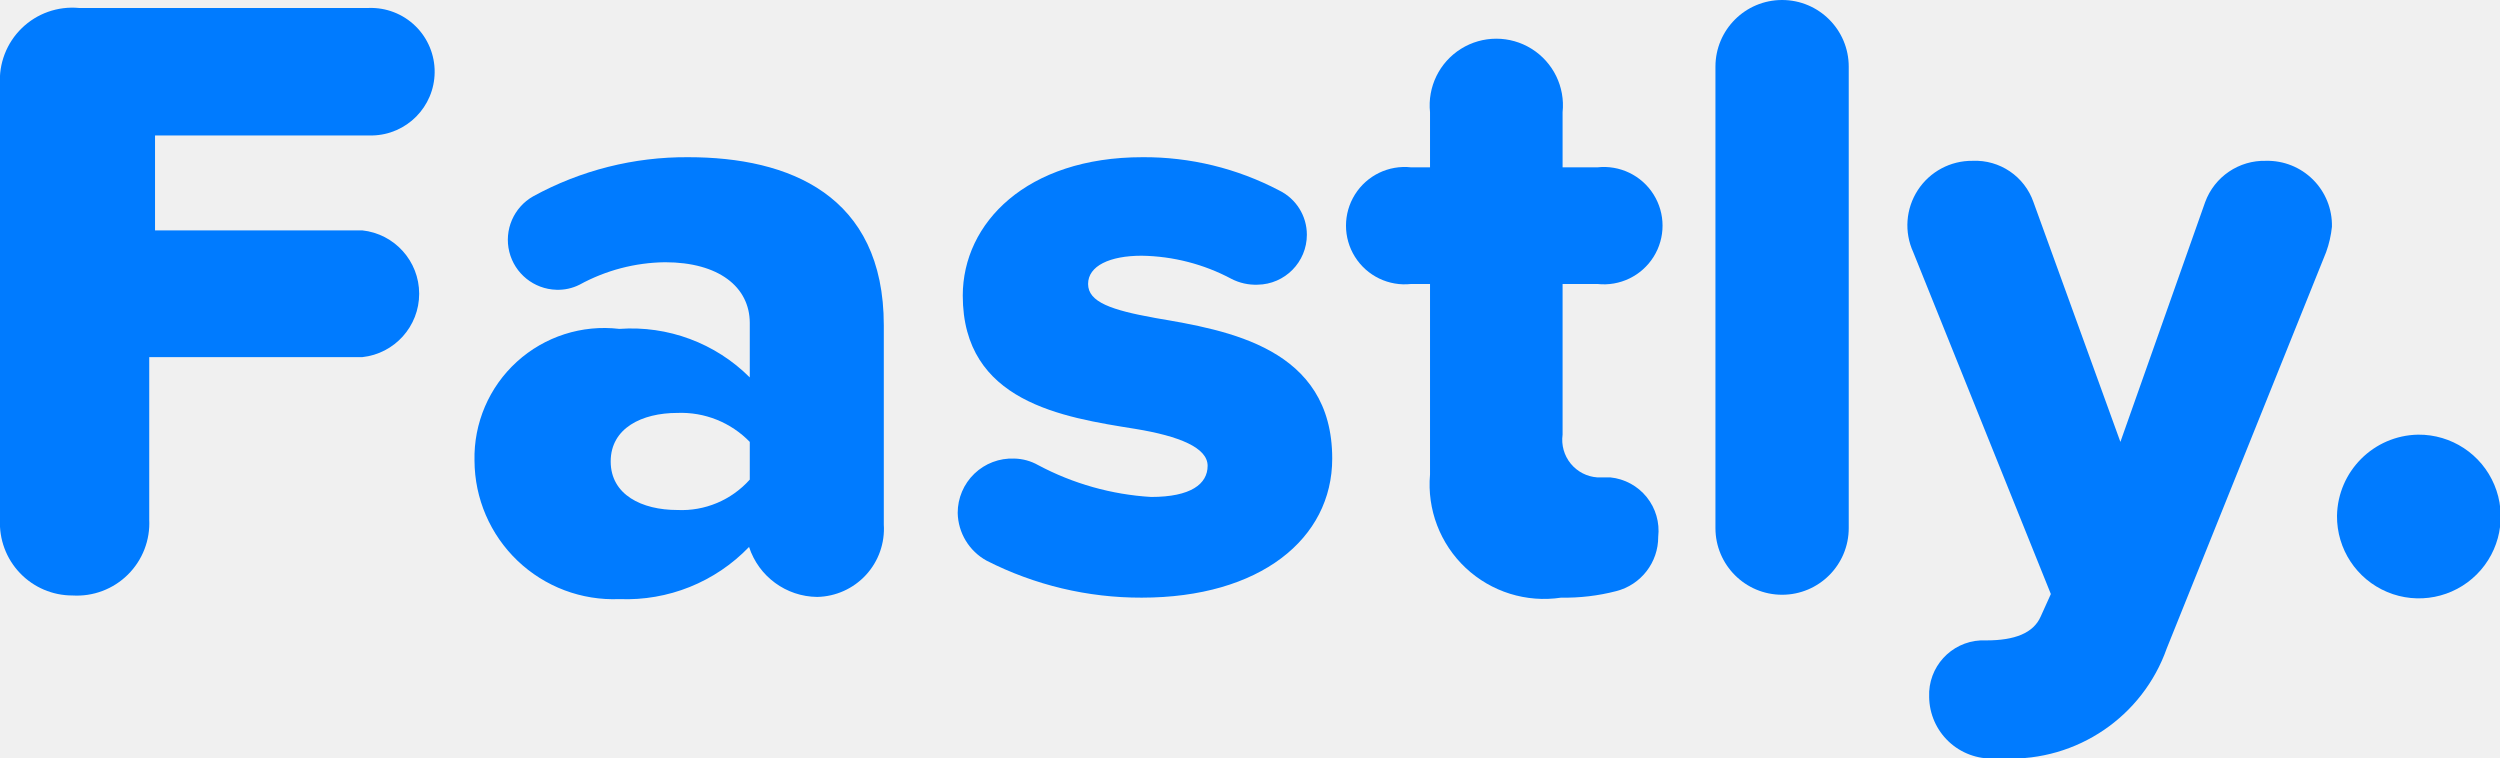
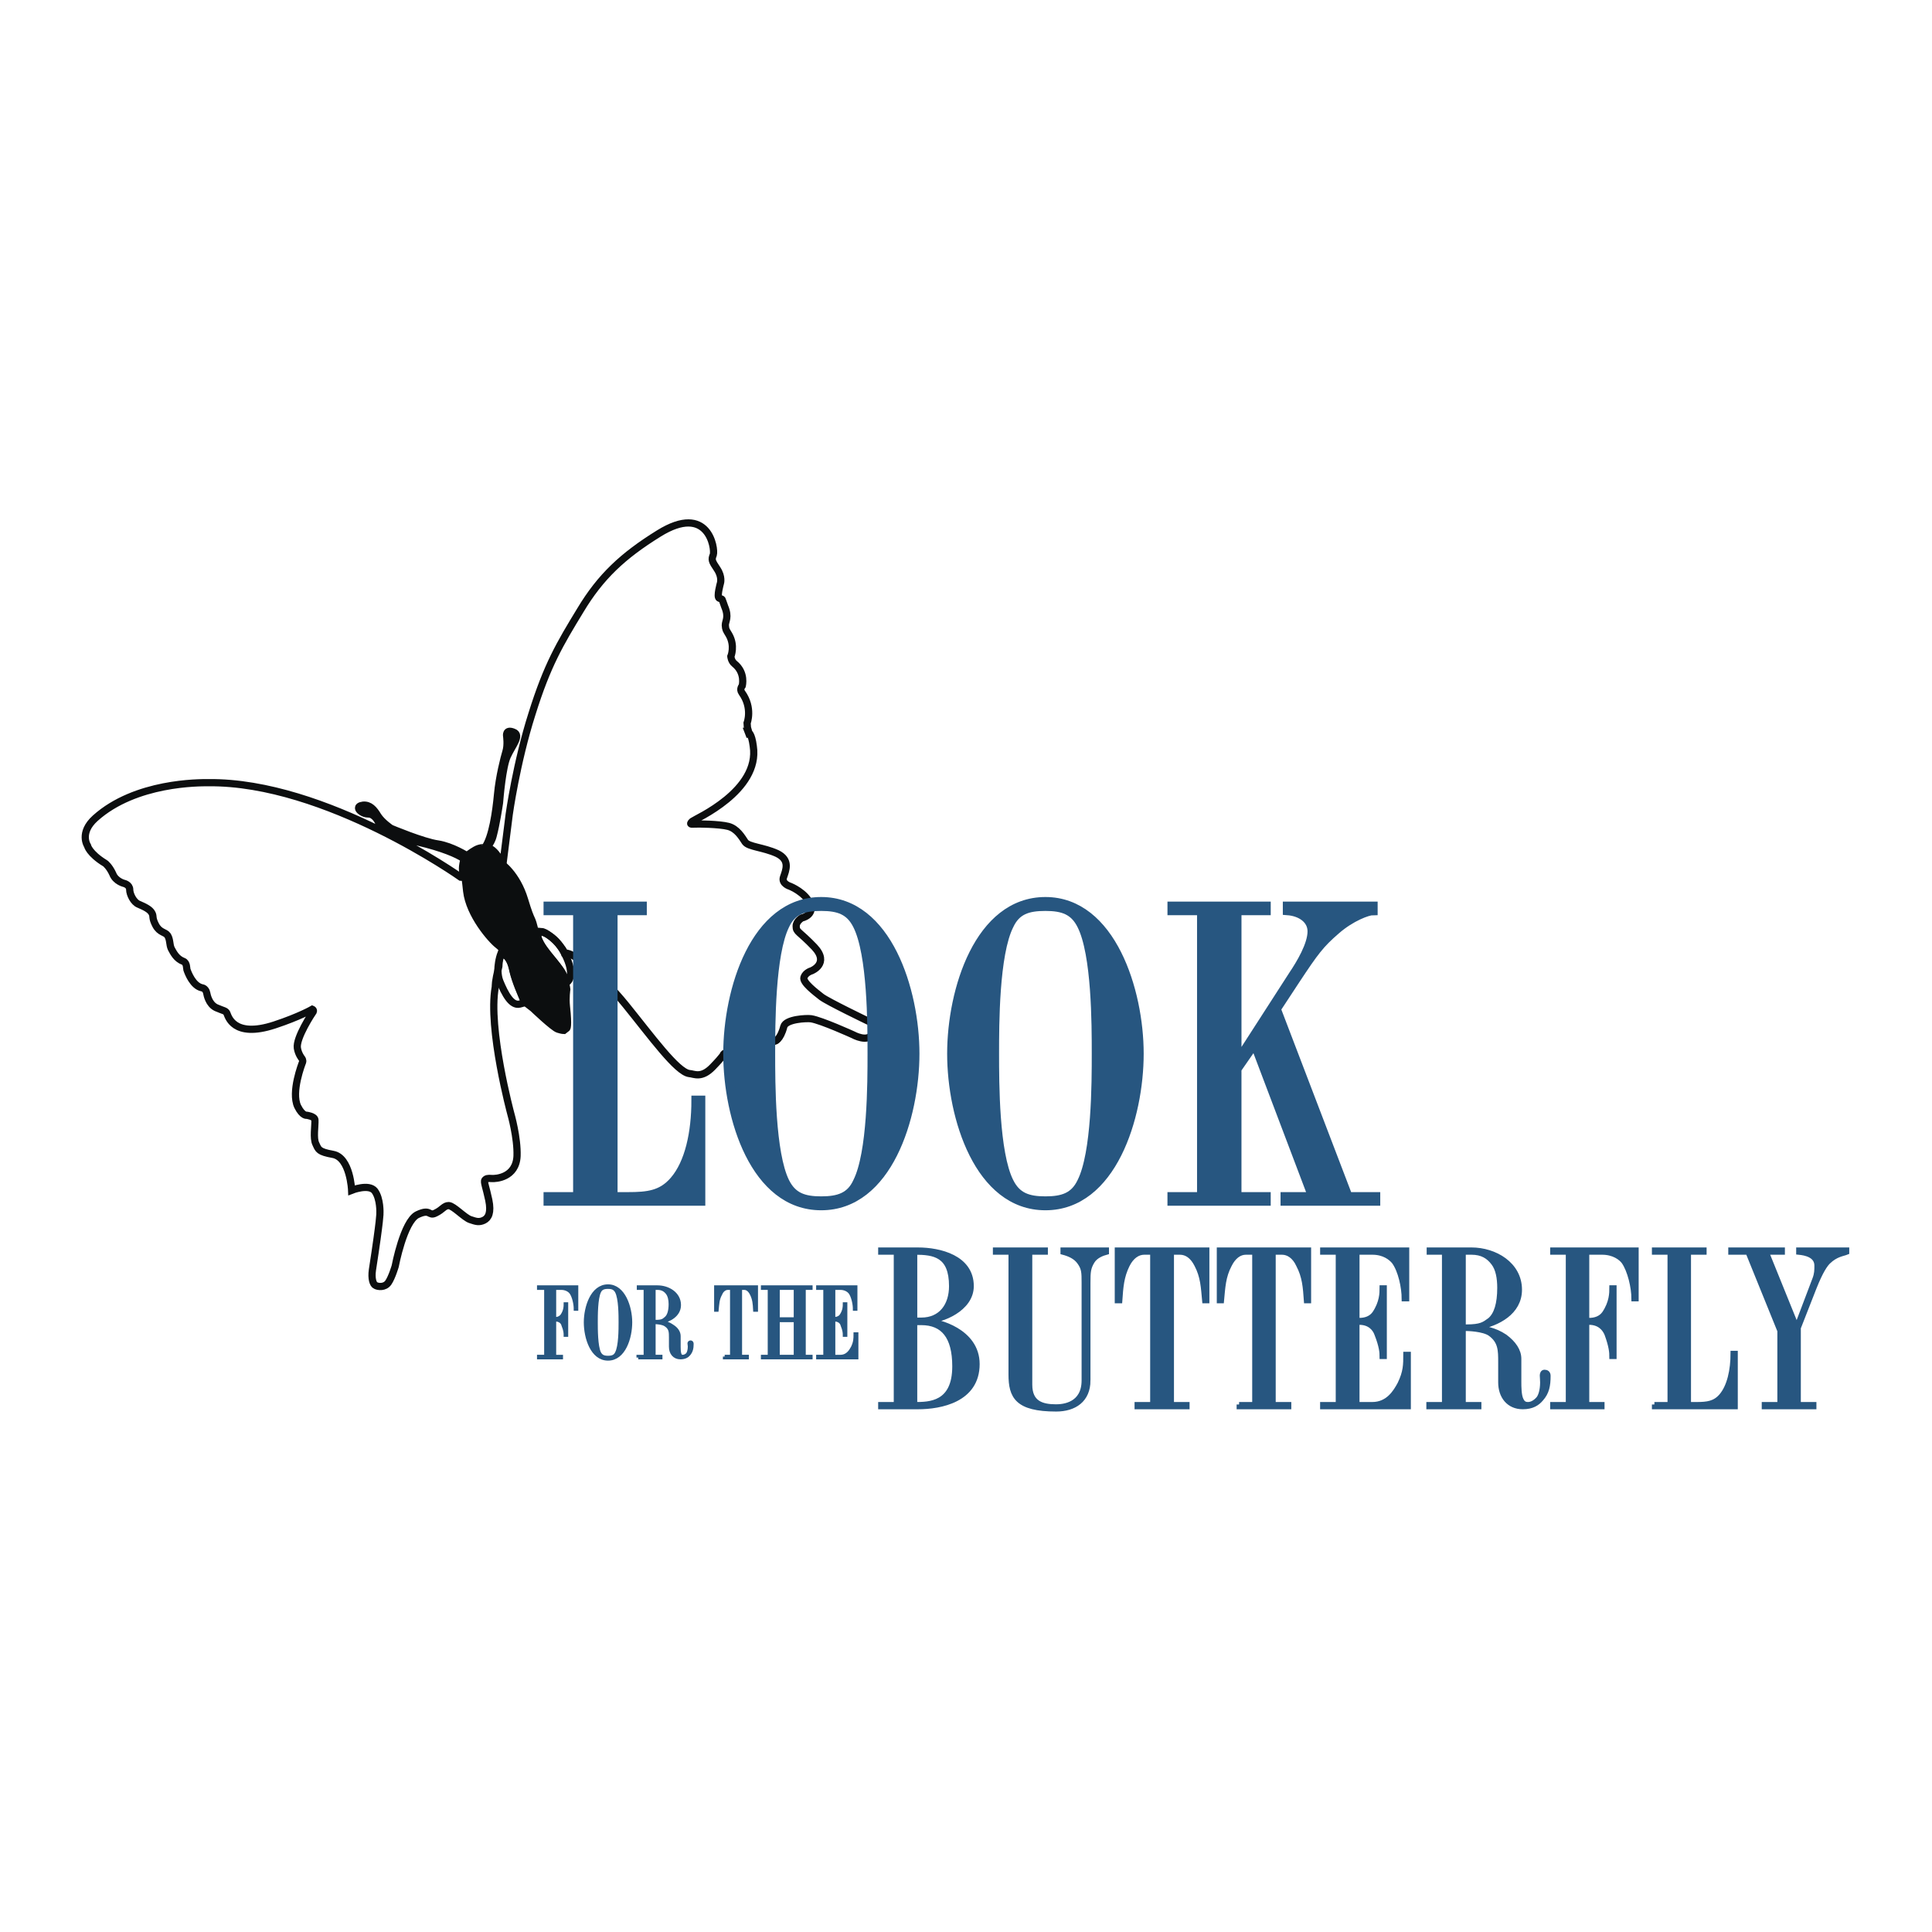
- <svg xmlns="http://www.w3.org/2000/svg" viewBox="0 0 34.51 10.46">
-   <g id="Layer_2" data-name="Layer 2">
-     <g id="Layer_1-2" data-name="Layer 1">
-       <path d="M0,7.17v-6A1,1,0,0,1,1.09.11h4A.88.88,0,0,1,6,1a.88.88,0,0,1-.86.87h-3V3.18H5A.88.88,0,0,1,5,4.93H2.06V7.17A1,1,0,0,1,1,8.22,1,1,0,0,1,0,7.17Z" fill="#007bff" />
-       <path d="M12.2,4.49V7.24a.94.94,0,0,1-.92,1,1,1,0,0,1-.94-.69,2.35,2.35,0,0,1-1.79.72,1.92,1.92,0,0,1-2-1.91,1.79,1.79,0,0,1,2-1.82,2.31,2.31,0,0,1,1.8.67V4.46c0-.5-.43-.84-1.17-.84A2.52,2.52,0,0,0,8,3.93.66.66,0,0,1,7.68,4a.69.69,0,0,1-.32-1.29A4.39,4.39,0,0,1,9.5,2.17C10.89,2.17,12.2,2.69,12.2,4.49ZM10.35,6.62V6.1a1.32,1.32,0,0,0-1-.4c-.49,0-.92.21-.92.67s.43.67.92.67A1.26,1.26,0,0,0,10.35,6.62Z" fill="#007bff" />
-       <path d="M13.22,7.08A.75.75,0,0,1,14,6.33a.7.7,0,0,1,.33.09,3.8,3.8,0,0,0,1.56.44c.55,0,.78-.18.78-.43s-.39-.41-1-.51c-1-.16-2.38-.37-2.38-1.84,0-1,.88-1.91,2.48-1.91a4,4,0,0,1,1.89.46.68.68,0,0,1,.38.61.69.69,0,0,1-.68.69A.73.73,0,0,1,17,3.85a2.72,2.72,0,0,0-1.24-.32c-.44,0-.74.14-.74.39s.32.36.93.47c1,.17,2.44.41,2.44,1.94,0,1.11-1,1.92-2.63,1.92a4.69,4.69,0,0,1-2.14-.51A.77.77,0,0,1,13.22,7.08Z" fill="#007bff" />
-       <path d="M22.89,7.41a.77.77,0,0,1-.58.75,2.83,2.83,0,0,1-.76.09,1.58,1.58,0,0,1-1.81-1.7V3.92h-.26a.81.81,0,1,1,0-1.61h.26V1.55a.92.92,0,1,1,1.83,0v.76h.48a.81.81,0,1,1,0,1.61h-.48V6a.52.52,0,0,0,.48.59h.18A.74.74,0,0,1,22.89,7.41Z" fill="#007bff" />
-       <path d="M23.68,7.29V.92a.92.92,0,0,1,1.84,0V7.29a.92.92,0,1,1-1.84,0Z" fill="#007bff" />
-       <path d="M27.34,8.84h.08c.39,0,.65-.1.75-.33l.14-.31-1.9-4.72a.89.89,0,0,1,.82-1.26.85.85,0,0,1,.84.57l1.2,3.31,1.17-3.31a.87.87,0,0,1,.84-.57.89.89,0,0,1,.91.91,1.47,1.47,0,0,1-.08.35l-2.2,5.47a2.28,2.28,0,0,1-2.24,1.52h-.14a.86.86,0,0,1-.9-.85A.75.75,0,0,1,27.34,8.84Z" fill="#007bff" />
-       <path d="M33.38,6a1.13,1.13,0,1,1-1.12,1.12A1.14,1.14,0,0,1,33.38,6Z" fill="#007bff" />
-     </g>
-   </g>
+ <svg xmlns="http://www.w3.org/2000/svg" width="2500" height="2500" viewBox="0 0 192.756 192.756">
+   <path fill-rule="evenodd" clip-rule="evenodd" fill="#fff" d="M0 0h192.756v192.756H0V0z" />
+   <path d="M57.257 95.396c.519.292.39.26.39.26s2.27 1.497 4.798 4.62c2.529 3.123 5.09 6.668 6.322 6.832.486.031 1.2.52 2.334-.65 1.135-1.172 1.102-1.303 1.102-1.303s.195-.227.422.098c.194.359 1.459 2.408 2.334 2.473.875.066 1.297-.422 1.135-1.463-.129-1.041 0-1.691.324-2.018.357-.326.875-.357.875-.357s.551-.098.908-1.465c.195-.748 2.27-.846 2.724-.781 1.038.164 4.182 1.596 4.182 1.596s1.524.846 1.945-.131c.454-.943-.519-1.27-.519-1.27s-3.923-1.887-4.571-2.373c-.616-.488-1.913-1.465-1.751-1.953s.746-.65.746-.65 1.848-.716.292-2.375c-1.556-1.626-1.815-1.464-1.815-2.082.032-.488.551-.813.551-.813s1.297-.261.843-1.399c-.454-1.139-1.978-1.757-1.978-1.757s-.908-.26-.681-.911c.227-.684.713-1.725-.648-2.375-1.362-.618-2.821-.651-3.177-1.139-.324-.488-.811-1.334-1.686-1.562-.875-.228-3.048-.261-3.437-.228-.357.032-.421-.033-.13-.293.292-.228 6.744-3.025 6.063-7.482-.163-1.302-.486-1.367-.486-1.367l.162.423-.259-.911-.033-.456s.583-1.497-.519-3.025c-.259-.358.032-.683.032-.683s.357-1.302-.778-2.212c-.324-.261-.357-.716-.357-.716s.454-1.074-.194-2.18c-.292-.488-.324-.488-.357-.943 0-.423.389-.781-.064-1.854-.356-.943-.13-.65-.551-.845-.259-.131.129-1.497.129-1.497s.195-.618-.324-1.398c-.551-.813-.583-.943-.389-1.432.194-.618-.486-5.205-5.447-2.114-3.566 2.212-5.803 4.294-7.813 7.645-2.042 3.351-3.307 5.466-4.831 10.346-1.557 4.88-2.27 10.02-2.27 10.02l-.583 4.62-.421-.261s-.519-.846-1.005-.976c-.454-.13.162-.195.422-1.301.292-1.105.551-2.797.616-3.221.033-.423.292-3.578.778-4.652.486-1.074 1.426-2.115.616-2.407-.811-.326-.681.39-.681.39s.13.878-.064 1.529c-.195.65-.681 2.537-.843 4.294-.162 1.725-.519 4.262-1.265 5.303-.032.033-.421-.065-.94.228-.519.293-.843.586-.843.586s-1.459-.943-2.886-1.171c-1.459-.195-4.701-1.562-4.701-1.562s-.875-.586-1.297-1.236c-.389-.651-.811-1.139-1.491-1.074-.713.098-.357.488-.357.488s.324.391.908.391c.616 0 .973.78.973.78s.778 1.237 3.956 2.018c2.464.585 3.891 1.203 4.572 1.659.064.065-.26.911-.065 1.398.195.521-.227.456-.227.456S32.49 77.96 20.786 78.09c-.875 0-7.262-.065-11.283 3.546-1.621 1.464-.778 2.732-.778 2.732s.162.781 1.75 1.757c.033 0 .454.358.778 1.074.292.749 1.135.943 1.135.943s.551.13.551.618c0 .456.389 1.269.908 1.464.519.228 1.135.488 1.329.911.162.325-.032.423.356 1.171.421.781.94.651 1.2 1.041.259.456.162.878.356 1.301.228.423.519 1.009 1.2 1.269.357.131.325.684.357.813.13.391.616 1.627 1.491 1.822.292.033.454.326.486.521.032.162.194 1.105.94 1.463.745.326.94.293 1.069.553.13.262.616 2.539 4.766 1.172 2.464-.812 3.761-1.562 3.761-1.562s.162.066.097.229c-.097.131-1.751 2.635-1.588 3.645.097.617.454 1.041.454 1.041s.129.162.065.357c-.065.162-1.167 2.992-.486 4.424.486.977.908.879.908.879s.778.098.811.455c.032.586-.195 1.855.097 2.408.259.553.259.779 1.718 1.041 1.718.324 1.848 3.578 1.848 3.578s1.718-.684 2.302.064c.584.781.519 2.213.519 2.213s.065.422-.746 5.66c-.129.879.065 1.465.324 1.561.227.131.908.229 1.265-.291.357-.521.681-1.627.681-1.627s.843-4.457 2.204-5.141c1.362-.65 1.103.195 1.816-.162.746-.357.843-.748 1.329-.748.486.031 1.556 1.203 2.14 1.398s.875.293 1.362.064c.454-.227.746-.748.486-2.016-.259-1.236-.519-1.822-.389-1.984.13-.164.292-.195.681-.164.421.033 2.432-.098 2.528-2.244.065-1.822-.616-4.197-.616-4.197s-2.302-8.523-1.556-12.654c.033-.293-.065-.326.356-2.082 0 0 .033-1.269.422-1.171.356.098.713.357.973 1.562.259 1.17.875 2.473.973 2.732.129.26.194.422.194.422l.843.652s2.042 1.951 2.497 2.082c.421.129.583.129.583.129l.292-.227s.194-.098-.033-2.148c-.097-.91.033-1.725.033-1.725s-.13-1.008-.356-1.463c-.227-.455-.94-1.367-1.232-1.692-.292-.358-1.264-1.497-1.297-2.05-.032-.553.292-.781.973-.292.681.488 1.005.846 1.297 1.236.324.391.389.619.389.619s.42-.002.938.324z" fill-rule="evenodd" clip-rule="evenodd" fill="#fff" />
+   <path d="M57.257 95.396c.519.292.39.26.39.26s2.27 1.497 4.798 4.62c2.529 3.123 5.09 6.67 6.322 6.832.486.031 1.2.52 2.334-.65 1.135-1.172 1.102-1.303 1.102-1.303s.195-.227.422.098c.194.359 1.459 2.408 2.334 2.473.875.066 1.297-.422 1.135-1.463-.129-1.041 0-1.691.324-2.018.357-.326.875-.357.875-.357s.551-.098.908-1.465c.195-.748 2.27-.846 2.724-.781 1.037.164 4.182 1.596 4.182 1.596s1.524.846 1.945-.131c.454-.943-.519-1.27-.519-1.27s-3.923-1.887-4.572-2.373c-.616-.488-1.913-1.465-1.75-1.953s.746-.65.746-.65 1.848-.716.292-2.375c-1.556-1.627-1.815-1.464-1.815-2.082 0-.488.551-.813.551-.813s1.297-.261.843-1.399c-.454-1.139-1.978-1.757-1.978-1.757s-.908-.26-.681-.911c.227-.684.713-1.725-.648-2.375-1.362-.618-2.821-.651-3.177-1.139-.324-.488-.811-1.334-1.686-1.562s-3.048-.261-3.437-.228c-.357.032-.421-.033-.13-.293.292-.228 6.744-3.025 6.063-7.482-.163-1.302-.486-1.367-.486-1.367l.162.423-.259-.911-.033-.456s.583-1.497-.519-3.025c-.259-.358.032-.683.032-.683s.357-1.301-.778-2.212c-.324-.261-.357-.716-.357-.716s.454-1.074-.194-2.18c-.292-.488-.324-.488-.357-.943 0-.423.389-.781-.064-1.854-.356-.943-.13-.651-.551-.846-.259-.13.129-1.497.129-1.497s.195-.618-.324-1.398c-.551-.813-.583-.943-.389-1.432.194-.618-.486-5.205-5.447-2.114-3.566 2.212-5.803 4.294-7.813 7.645-2.042 3.351-3.307 5.465-4.831 10.345-1.557 4.88-2.27 10.02-2.27 10.02l-.583 4.62-.421-.261s-.519-.846-1.005-.976c-.454-.13.162-.195.422-1.301.292-1.106.551-2.798.616-3.221.033-.423.292-3.578.778-4.652.486-1.074 1.426-2.115.616-2.407-.811-.326-.681.39-.681.39s.13.878-.064 1.529c-.195.65-.681 2.538-.843 4.294-.162 1.725-.519 4.262-1.265 5.303-.032.033-.421-.065-.94.228-.519.293-.843.586-.843.586s-1.459-.943-2.886-1.171c-1.459-.195-4.701-1.562-4.701-1.562s-.875-.586-1.297-1.236c-.389-.651-.811-1.139-1.491-1.074-.713.098-.357.488-.357.488s.324.391.908.391c.616 0 .973.781.973.781s.778 1.236 3.956 2.017c2.464.585 3.891 1.204 4.572 1.659.064.065-.26.911-.065 1.398.195.521-.227.456-.227.456s-13.487-9.565-25.191-9.435c-.875 0-7.262-.065-11.283 3.546-1.621 1.464-.778 2.732-.778 2.732s.163.781 1.751 1.757c.033 0 .454.358.778 1.074.292.749 1.135.943 1.135.943s.551.13.551.618c0 .456.389 1.269.908 1.464.519.228 1.135.488 1.329.911.162.325-.032.423.356 1.171.421.781.94.651 1.2 1.042.259.455.162.878.356 1.301.228.423.519 1.008 1.2 1.268.357.131.324.684.357.813.13.391.616 1.627 1.491 1.822.292.033.454.326.486.521.032.162.194 1.105.94 1.463.745.326.94.293 1.069.553.13.262.616 2.539 4.766 1.172 2.464-.812 3.761-1.562 3.761-1.562s.162.066.097.229c-.097.131-1.751 2.635-1.588 3.645.097.617.454 1.041.454 1.041s.129.162.065.357c-.065.162-1.167 2.992-.486 4.424.486.977.908.879.908.879s.778.098.811.455c.032.586-.195 1.855.097 2.408.259.553.259.779 1.718 1.041 1.718.324 1.848 3.578 1.848 3.578s1.718-.684 2.302.064c.584.781.519 2.213.519 2.213s.065.422-.746 5.66c-.129.879.065 1.465.324 1.562.227.129.908.227 1.265-.293.357-.521.681-1.627.681-1.627s.843-4.457 2.204-5.141c1.362-.65 1.103.195 1.815-.162.746-.357.843-.748 1.33-.748.486.031 1.556 1.203 2.14 1.398s.875.293 1.362.064c.454-.227.746-.748.486-2.016-.259-1.236-.519-1.822-.389-1.984.13-.164.292-.195.681-.164.421.033 2.432-.098 2.528-2.244.065-1.822-.616-4.197-.616-4.197s-2.302-8.523-1.556-12.654c.033-.293-.065-.326.356-2.082 0 0 .033-1.269.422-1.171.356.098.713.357.972 1.562.26 1.17.875 2.473.973 2.732.129.26.194.422.194.422l.843.652s2.042 1.951 2.497 2.082c.421.129.583.129.583.129l.292-.227s.194-.098-.033-2.148c-.097-.91.033-1.725.033-1.725s-.13-1.008-.356-1.463c-.227-.455-.94-1.367-1.232-1.692-.292-.358-1.264-1.497-1.297-2.049-.032-.553.292-.781.973-.293.681.488 1.005.846 1.297 1.236.324.39.389.618.389.618s.42.002.938.328z" fill="none" stroke="#0c0e0f" stroke-width=".721" stroke-miterlimit="2.613" />
+   <path d="M50.074 95.247a2.415 2.415 0 0 0-.629-.698c-.713-.553-2.951-3.09-3.243-5.596a38.183 38.183 0 0 0-.171-1.429c.107-.004.32-.059.171-.458-.194-.488.13-1.333.065-1.398-.681-.456-2.108-1.074-4.572-1.659-3.177-.781-3.956-2.018-3.956-2.018s-.356-.78-.973-.78c-.583 0-.908-.391-.908-.391s-.356-.39.357-.488c.681-.065 1.102.423 1.491 1.074.422.65 1.297 1.236 1.297 1.236s3.242 1.366 4.701 1.562c1.427.228 2.886 1.171 2.886 1.171s.324-.293.843-.586c.519-.292.908-.195.94-.228.746-1.041 1.103-3.578 1.265-5.303.162-1.757.648-3.644.843-4.294.194-.651.064-1.529.064-1.529s-.13-.716.681-.39c.811.292-.129 1.333-.616 2.407s-.746 4.229-.778 4.652c-.065.423-.324 2.115-.616 3.221-.26 1.106-.875 1.171-.422 1.301.487.13 1.005.976 1.005.976l.421.261s1.653 1.106 2.464 3.806c.771 2.57.633 1.31 1.093 3.369-.092.094-.132.258-.12.47.033.553 1.005 1.692 1.297 2.05.292.325 1.005 1.237 1.232 1.692.227.455.356 1.463.356 1.463s-.13.814-.033 1.725c.227 2.051.033 2.148.033 2.148l-.292.227s-.162 0-.583-.129c-.454-.131-2.497-2.082-2.497-2.082l-.843-.652s-.065-.162-.194-.422c-.098-.26-.713-1.562-.973-2.732-.26-1.205-.616-1.464-.973-1.562a.147.147 0 0 0-.113.013z" fill-rule="evenodd" clip-rule="evenodd" fill="#0c0e0f" />
+   <path d="M53.626 93.021s-.227.553.973 2.082c1.2 1.528 1.653 1.888 1.751 2.765.032.195.292.066.292.066s.811-.619-.292-2.766c-1.07-2.147-2.594-2.245-2.594-2.245l-.13.098zm-3.63 2.049s-.616 1.561-.13 2.83c.519 1.27 1.167 2.473 1.978 2.277s.486-.229.486-.229-1.07-2.537-1.167-3.285c-.097-.749-.778-1.497-.778-1.497l-.389-.096z" fill="none" stroke="#0c0e0f" stroke-width=".721" stroke-miterlimit="2.613" />
+   <path d="M53.756 135.346h.713v-6.832h-.713v-.098h3.761v2.18h-.097c0-.488-.163-1.27-.454-1.66-.129-.162-.454-.422-.973-.422h-.681v3.059h.097a.82.82 0 0 0 .681-.326c.324-.488.324-.91.324-1.139h.097v3.09h-.097c0-.162 0-.455-.227-1.008-.065-.26-.324-.521-.778-.521h-.097v3.678h.681v.098h-2.237v-.099z" fill-rule="evenodd" clip-rule="evenodd" fill="#275680" />
+   <path d="M53.756 135.346h.713v-6.832h-.713v-.098h3.761v2.18h-.097c0-.488-.163-1.27-.454-1.66-.129-.162-.454-.422-.973-.422h-.681v3.059h.097a.82.82 0 0 0 .681-.326c.324-.488.324-.91.324-1.139h.097v3.09h-.097c0-.162 0-.455-.227-1.008-.065-.26-.324-.521-.778-.521h-.097v3.678h.681v.098h-2.237v-.099z" fill="none" stroke="#275680" stroke-width=".357" stroke-miterlimit="2.613" />
+   <path d="M59.787 134.986c-.324-.682-.324-2.375-.324-3.057 0-.684 0-2.375.324-3.059.162-.357.454-.455.875-.455.422 0 .681.098.876.455.356.684.356 2.375.356 3.059 0 .682 0 2.375-.356 3.057-.162.359-.454.457-.876.457-.421 0-.681-.097-.875-.457zm.875.586c1.589 0 2.237-2.113 2.237-3.643 0-1.496-.681-3.611-2.237-3.611-1.588 0-2.237 2.115-2.237 3.611 0 1.53.648 3.643 2.237 3.643z" fill-rule="evenodd" clip-rule="evenodd" fill="#275680" />
+   <path d="M59.787 134.986c-.324-.682-.324-2.375-.324-3.057 0-.684 0-2.375.324-3.059.162-.357.454-.455.875-.455.422 0 .681.098.876.455.356.684.356 2.375.356 3.059 0 .682 0 2.375-.356 3.057-.162.359-.454.457-.876.457-.421 0-.681-.097-.875-.457zm.875.586c1.589 0 2.237-2.113 2.237-3.643 0-1.496-.681-3.611-2.237-3.611-1.588 0-2.237 2.115-2.237 3.611 0 1.53.648 3.643 2.237 3.643z" fill="none" stroke="#275680" stroke-width=".357" stroke-miterlimit="2.613" />
+   <path d="M65.233 128.514h.357c.486 0 .778.195 1.005.488.194.26.292.65.292 1.105 0 .715-.162 1.203-.454 1.432-.26.227-.389.326-1.07.326h-.13v-3.351zm-1.556 6.929h2.237v-.098h-.681v-3.416h.13c.033 0 .778.031 1.07.26.486.326.486.715.486 1.27v.91c0 .617.356 1.074.973 1.074.421 0 .681-.164.811-.326.259-.293.324-.617.324-1.041 0-.131-.064-.162-.129-.162-.097 0-.13.064-.13.129 0 .066.033.195.033.293 0 .391-.097.65-.195.781-.129.131-.292.229-.486.229-.13 0-.227-.033-.292-.195-.097-.195-.097-.619-.097-.781v-1.074c0-.357-.227-.715-.648-.975-.454-.326-.908-.391-1.167-.424.843-.162 1.848-.684 1.848-1.691 0-1.139-1.103-1.789-2.172-1.789h-1.88v.098h.681v6.832h-.713v.096h-.003z" fill-rule="evenodd" clip-rule="evenodd" fill="#275680" />
+   <path d="M65.233 128.514h.357c.486 0 .778.195 1.005.488.194.26.292.65.292 1.105 0 .715-.162 1.203-.454 1.432-.26.227-.389.324-1.07.324h-.13v-3.349zm-1.556 6.929h2.237v-.098h-.681v-3.416h.13c.032 0 .778.031 1.07.26.486.326.486.715.486 1.27v.91c0 .617.356 1.074.973 1.074.421 0 .681-.164.811-.326.259-.293.324-.617.324-1.041 0-.131-.064-.162-.129-.162-.097 0-.13.064-.13.129 0 .066.033.195.033.293 0 .391-.097.65-.195.781-.129.131-.292.229-.486.229-.13 0-.227-.033-.292-.195-.097-.195-.097-.619-.097-.781v-1.074c0-.357-.227-.715-.648-.975-.454-.326-.908-.391-1.167-.424.843-.162 1.848-.684 1.848-1.691 0-1.139-1.103-1.789-2.172-1.789h-1.88v.098h.681v6.832h-.713v.096h-.003z" fill="none" stroke="#275680" stroke-width=".357" stroke-miterlimit="2.613" />
+   <path d="M72.301 135.346h.713v-6.832h-.389c-.292 0-.584.195-.746.586-.292.52-.292.975-.356 1.594h-.097v-2.277h4.021v2.277h-.13c-.033-.619-.065-1.074-.325-1.594-.194-.391-.454-.586-.745-.586h-.389v6.832h.681v.098h-2.237v-.098h-.001z" fill-rule="evenodd" clip-rule="evenodd" fill="#275680" />
+   <path d="M72.301 135.346h.713v-6.832h-.389c-.292 0-.584.195-.746.586-.292.52-.292.975-.356 1.594h-.097v-2.277h4.021v2.277h-.13c-.032-.619-.065-1.074-.325-1.594-.194-.391-.454-.586-.745-.586h-.389v6.832h.681v.098h-2.237v-.098h-.001z" fill="none" stroke="#275680" stroke-width=".357" stroke-miterlimit="2.613" />
+   <path fill-rule="evenodd" clip-rule="evenodd" fill="#275680" d="M76.094 135.346h.681v-6.832h-.681v-.098h2.238v.098h-.714v3.09h1.751v-3.09h-.713v-.098h2.237v.098h-.681v6.832h.681v.097h-2.237v-.097h.713v-3.612h-1.751v3.612h.714v.097h-2.238v-.097z" />
+   <path fill="none" stroke="#275680" stroke-width=".357" stroke-miterlimit="2.613" d="M76.094 135.346h.681v-6.832h-.681v-.098h2.238v.098h-.713v3.09h1.75v-3.09h-.713v-.098h2.237v.098h-.681v6.832h.681v.097h-2.237v-.097h.713v-3.612h-1.75v3.612h.713v.097h-2.238v-.097z" />
+   <path d="M81.606 135.346h.713v-6.832h-.713v-.098h3.761v2.18h-.097c0-.488-.162-1.27-.454-1.66-.13-.162-.454-.422-.973-.422h-.681v3.059h.097c.26 0 .519-.1.681-.326.324-.488.324-.91.324-1.139h.097v3.09h-.097c0-.162 0-.455-.227-1.008-.065-.26-.324-.521-.778-.521h-.097v3.678h.681c.713 0 1.038-.553 1.232-.912.259-.553.259-.877.259-1.334h.13v2.344h-3.858v-.099z" fill-rule="evenodd" clip-rule="evenodd" fill="#275680" />
+   <path d="M81.606 135.346h.713v-6.832h-.713v-.098h3.761v2.18h-.097c0-.488-.162-1.27-.454-1.66-.13-.162-.454-.422-.973-.422h-.681v3.059h.097c.26 0 .519-.1.681-.326.324-.488.324-.91.324-1.139h.097v3.09h-.097c0-.162 0-.455-.227-1.008-.065-.26-.324-.521-.778-.521h-.097v3.678h.681c.713 0 1.038-.553 1.232-.912.259-.553.259-.877.259-1.334h.13v2.344h-3.858v-.099z" fill="none" stroke="#275680" stroke-width=".357" stroke-miterlimit="2.613" />
+   <path d="M54.696 119.404h2.951V90.841h-2.951v-.423h9.37v.423h-2.918v28.563h1.492c2.01 0 3.404-.162 4.636-1.594 1.524-1.758 2.172-4.814 2.172-8.035h.454v10.053H54.696v-.424z" fill-rule="evenodd" clip-rule="evenodd" fill="#275680" />
+   <path d="M54.696 119.404h2.951V90.841h-2.951v-.423h9.37v.423h-2.918v28.563h1.492c2.01 0 3.404-.162 4.636-1.594 1.524-1.758 2.172-4.814 2.172-8.035h.454v10.053H54.696v-.424z" fill="none" stroke="#275680" stroke-width=".933" stroke-miterlimit="2.613" />
+   <path d="M78.299 117.939c-1.427-2.895-1.427-9.922-1.427-12.816 0-2.896 0-9.923 1.427-12.818.713-1.529 1.88-1.887 3.631-1.887s2.886.39 3.631 1.887c1.459 2.896 1.459 9.922 1.459 12.818 0 2.895 0 9.922-1.459 12.816-.681 1.498-1.88 1.889-3.631 1.889s-2.886-.39-3.631-1.889zm3.631 2.344c6.614 0 9.337-8.816 9.337-15.16 0-6.279-2.756-15.161-9.337-15.161-6.614 0-9.305 8.848-9.305 15.161 0 6.344 2.691 15.16 9.305 15.16z" fill-rule="evenodd" clip-rule="evenodd" fill="#275680" />
+   <path d="M78.299 117.939c-1.427-2.895-1.427-9.922-1.427-12.816 0-2.896 0-9.923 1.427-12.818.713-1.529 1.88-1.887 3.631-1.887s2.886.39 3.631 1.887c1.459 2.896 1.459 9.922 1.459 12.818 0 2.895 0 9.922-1.459 12.816-.681 1.498-1.88 1.889-3.631 1.889s-2.886-.39-3.631-1.889zm3.631 2.344c6.614 0 9.337-8.816 9.337-15.16 0-6.279-2.756-15.161-9.337-15.161-6.614 0-9.305 8.848-9.305 15.161 0 6.344 2.691 15.16 9.305 15.16z" fill="none" stroke="#275680" stroke-width=".933" stroke-miterlimit="2.613" />
+   <path d="M100.67 117.939c-1.459-2.895-1.459-9.922-1.459-12.816 0-2.896 0-9.923 1.459-12.818.713-1.529 1.881-1.887 3.631-1.887 1.752 0 2.887.39 3.631 1.887 1.459 2.896 1.459 9.922 1.459 12.818 0 2.895 0 9.922-1.459 12.816-.713 1.498-1.879 1.889-3.631 1.889-1.75 0-2.885-.39-3.631-1.889zm3.631 2.344c6.613 0 9.338-8.816 9.338-15.16 0-6.279-2.789-15.161-9.338-15.161-6.613 0-9.337 8.848-9.337 15.161-.001 6.344 2.724 15.16 9.337 15.16z" fill-rule="evenodd" clip-rule="evenodd" fill="#275680" />
+   <path d="M100.67 117.939c-1.459-2.895-1.459-9.922-1.459-12.816 0-2.896 0-9.923 1.459-12.818.713-1.529 1.881-1.887 3.631-1.887 1.752 0 2.887.39 3.631 1.887 1.459 2.896 1.459 9.922 1.459 12.818 0 2.895 0 9.922-1.459 12.816-.713 1.498-1.879 1.889-3.631 1.889-1.75 0-2.885-.39-3.631-1.889zm3.631 2.344c6.613 0 9.338-8.816 9.338-15.16 0-6.279-2.789-15.161-9.338-15.161-6.613 0-9.337 8.848-9.337 15.161-.001 6.344 2.724 15.16 9.337 15.16z" fill="none" stroke="#275680" stroke-width=".933" stroke-miterlimit="2.613" />
+   <path d="M116.945 119.404h2.951V90.841h-2.951v-.423h9.369v.423h-2.918v15.095h.066l5.576-8.652c.746-1.107 1.881-2.994 1.881-4.36 0-1.236-1.135-1.984-2.465-2.082v-.423h8.527v.423c-.52 0-2.205.618-3.697 1.919-1.621 1.399-2.172 2.147-4.084 5.042l-1.881 2.863 7.164 18.738h2.758v.424h-9.014v-.424h2.756l-5.805-15.322-1.783 2.57v12.752h2.918v.424h-9.369v-.424h.001z" fill-rule="evenodd" clip-rule="evenodd" fill="#275680" />
+   <path d="M116.945 119.404h2.951V90.841h-2.951v-.423h9.369v.423h-2.918v15.095h.066l5.576-8.652c.746-1.107 1.881-2.994 1.881-4.36 0-1.236-1.135-1.984-2.465-2.082v-.423h8.527v.423c-.52 0-2.205.618-3.697 1.919-1.621 1.399-2.172 2.147-4.084 5.042l-1.881 2.863 7.164 18.738h2.758v.424h-9.014v-.424h2.756l-5.805-15.322-1.783 2.57v12.752h2.918v.424h-9.369v-.424h.001z" fill="none" stroke="#275680" stroke-width=".933" stroke-miterlimit="2.613" />
+   <path d="M91.268 124.936c1.945 0 3.664.26 3.664 3.383 0 1.92-1.037 3.383-3.015 3.383h-.648v-6.766h-.001zm-3.405 15.419h3.729c2.237 0 5.9-.684 5.9-4.262 0-3.318-3.955-4.295-4.863-4.295v-.033c1.265 0 4.279-1.139 4.279-3.447 0-2.863-3.177-3.611-5.317-3.611h-3.729v.229h1.556v15.191h-1.556v.228h.001zm3.405-8.394h.648c2.172 0 3.339 1.367 3.339 4.359 0 3.807-2.562 3.807-3.988 3.807v-8.166h.001z" fill-rule="evenodd" clip-rule="evenodd" fill="#275680" />
+   <path d="M91.268 124.936c1.945 0 3.664.26 3.664 3.383 0 1.92-1.037 3.383-3.015 3.383h-.648v-6.766h-.001zm-3.405 15.419h3.729c2.237 0 5.9-.684 5.9-4.262 0-3.318-3.955-4.295-4.863-4.295v-.033c1.265 0 4.279-1.139 4.279-3.447 0-2.863-3.177-3.611-5.317-3.611h-3.729v.229h1.556v15.191h-1.556v.228h.001zm3.405-8.394h.648c2.172 0 3.339 1.367 3.339 4.359 0 3.807-2.562 3.807-3.988 3.807v-8.166h.001z" fill="none" stroke="#275680" stroke-width=".496" stroke-miterlimit="2.613" />
+   <path d="M108.549 137.721c0 1.951-1.361 2.861-3.178 2.861-3.891 0-4.506-1.268-4.506-3.447v-12.199h-1.557v-.229h4.992v.229h-1.557v13.207c0 1.855 1.201 2.213 2.627 2.213.746 0 2.789-.195 2.789-2.635v-9.729c0-1.041 0-1.463-.486-2.113-.391-.521-1.006-.781-1.621-.943v-.229h4.344v.229c-.357.098-1.07.324-1.426.91-.391.65-.422 1.041-.422 2.146v9.729h.001z" fill-rule="evenodd" clip-rule="evenodd" fill="#275680" />
+   <path d="M108.549 137.721c0 1.951-1.361 2.861-3.178 2.861-3.891 0-4.506-1.268-4.506-3.447v-12.199h-1.557v-.229h4.992v.229h-1.557v13.207c0 1.855 1.199 2.213 2.627 2.213.746 0 2.789-.195 2.789-2.635v-9.729c0-1.041 0-1.463-.486-2.113-.391-.521-1.006-.781-1.621-.943v-.229h4.344v.229c-.357.098-1.07.324-1.426.91-.391.65-.422 1.041-.422 2.146v9.729h.001z" fill="none" stroke="#275680" stroke-width=".496" stroke-miterlimit="2.613" />
+   <path d="M113.443 140.127H115v-15.191h-.842c-.65 0-1.266.422-1.688 1.268-.584 1.172-.648 2.213-.744 3.578h-.26v-5.074h8.947v5.074h-.227c-.129-1.365-.162-2.406-.777-3.578-.422-.846-1.006-1.268-1.688-1.268h-.842v15.191h1.557v.229h-4.994v-.229h.001z" fill-rule="evenodd" clip-rule="evenodd" fill="#275680" />
+   <path d="M113.443 140.127H115v-15.191h-.842c-.65 0-1.266.422-1.688 1.268-.584 1.172-.648 2.213-.744 3.578h-.26v-5.074h8.947v5.074h-.227c-.129-1.365-.162-2.406-.777-3.578-.422-.846-1.006-1.268-1.688-1.268h-.842v15.191h1.557v.229h-4.994v-.229h.001z" fill="none" stroke="#275680" stroke-width=".496" stroke-miterlimit="2.613" />
+   <path d="M123.625 140.127h1.555v-15.191h-.875c-.648 0-1.232.422-1.652 1.268-.617 1.172-.648 2.213-.779 3.578h-.227v-5.074h8.916v5.074h-.227c-.098-1.365-.162-2.406-.779-3.578-.389-.846-1.004-1.268-1.652-1.268h-.875v15.191h1.555v.229h-4.959v-.229h-.001z" fill-rule="evenodd" clip-rule="evenodd" fill="#275680" />
+   <path d="M123.625 140.127h1.555v-15.191h-.875c-.648 0-1.232.422-1.652 1.268-.617 1.172-.648 2.213-.779 3.578h-.227v-5.074h8.916v5.074h-.227c-.098-1.365-.162-2.406-.779-3.578-.389-.846-1.004-1.268-1.652-1.268h-.875v15.191h1.555v.229h-4.959v-.229h-.001z" fill="none" stroke="#275680" stroke-width=".496" stroke-miterlimit="2.613" />
+   <path d="M131.957 140.127h1.557v-15.191h-1.557v-.229h8.396v4.879h-.26c0-1.137-.355-2.83-1.004-3.707-.324-.391-1.006-.943-2.174-.943h-1.523v6.799h.227c.617 0 1.168-.195 1.525-.684.744-1.105.744-2.049.744-2.57h.229v6.865h-.229c0-.391-.031-1.01-.518-2.246-.195-.553-.713-1.17-1.752-1.17h-.227v8.197h1.523c1.59 0 2.336-1.268 2.756-2.049.584-1.203.584-1.92.584-2.961h.26v5.238h-8.559v-.228h.002z" fill-rule="evenodd" clip-rule="evenodd" fill="#275680" />
+   <path d="M131.957 140.127h1.557v-15.191h-1.557v-.229h8.396v4.879h-.26c0-1.137-.355-2.83-1.004-3.707-.324-.391-1.006-.943-2.174-.943h-1.523v6.799h.227c.617 0 1.168-.195 1.525-.684.744-1.105.744-2.049.744-2.57h.229v6.865h-.229c0-.391-.031-1.01-.518-2.246-.195-.553-.713-1.17-1.752-1.17h-.227v8.197h1.523c1.59 0 2.336-1.268 2.756-2.049.584-1.203.584-1.92.584-2.961h.26v5.238h-8.559v-.228h.002z" fill="none" stroke="#275680" stroke-width=".496" stroke-miterlimit="2.613" />
+   <path d="M145.994 124.936h.811c1.07 0 1.719.422 2.205 1.072.455.586.617 1.496.617 2.473 0 1.594-.324 2.668-.973 3.221-.584.424-.877.684-2.367.684h-.293v-7.45zm-3.435 15.419h4.992v-.229h-1.557v-7.58h.293c.098 0 1.719.033 2.398.521 1.037.748 1.037 1.658 1.037 2.83v2.018c0 1.398.811 2.439 2.205 2.439.941 0 1.459-.357 1.816-.781.584-.65.713-1.334.713-2.311 0-.26-.162-.357-.357-.357-.162 0-.227.162-.227.326 0 .129.033.422.033.684 0 .812-.195 1.398-.422 1.658-.293.326-.648.553-1.037.553-.293 0-.52-.098-.682-.455-.227-.422-.227-1.367-.227-1.756v-2.344c0-.812-.52-1.561-1.395-2.211-1.07-.717-2.074-.814-2.625-.912v-.031c1.879-.359 4.084-1.465 4.084-3.742 0-2.537-2.463-3.969-4.799-3.969h-4.215v.229h1.525v15.191h-1.557v.229h.004z" fill-rule="evenodd" clip-rule="evenodd" fill="#275680" />
+   <path d="M145.994 124.936h.811c1.07 0 1.719.422 2.205 1.072.455.586.617 1.496.617 2.473 0 1.594-.324 2.668-.973 3.221-.584.424-.877.684-2.367.684h-.293v-7.45zm-3.435 15.419h4.992v-.229h-1.557v-7.58h.293c.098 0 1.719.033 2.398.521 1.037.748 1.037 1.658 1.037 2.83v2.018c0 1.398.811 2.439 2.205 2.439.941 0 1.459-.357 1.816-.781.584-.65.713-1.334.713-2.311 0-.26-.162-.357-.357-.357-.162 0-.227.162-.227.326 0 .129.033.422.033.684 0 .812-.195 1.398-.422 1.658-.293.326-.648.553-1.037.553-.293 0-.52-.098-.682-.455-.227-.422-.227-1.367-.227-1.756v-2.344c0-.812-.52-1.561-1.395-2.211-1.07-.717-2.074-.814-2.625-.912v-.031c1.879-.359 4.084-1.465 4.084-3.742 0-2.537-2.463-3.969-4.799-3.969h-4.215v.229h1.525v15.191h-1.557v.229h.004z" fill="none" stroke="#275680" stroke-width=".496" stroke-miterlimit="2.613" />
+   <path d="M154.91 140.127h1.557v-15.191h-1.557v-.229h8.332v4.879h-.227c0-1.137-.389-2.83-1.004-3.707-.293-.391-1.006-.943-2.174-.943h-1.523v6.799h.227c.617 0 1.168-.195 1.525-.684.746-1.105.746-2.049.746-2.57h.227v6.865h-.227c0-.391-.033-1.01-.488-2.246-.227-.553-.744-1.17-1.783-1.17h-.227v8.197h1.523v.229h-4.928v-.229h.001z" fill-rule="evenodd" clip-rule="evenodd" fill="#275680" />
+   <path d="M154.91 140.127h1.557v-15.191h-1.557v-.229h8.332v4.879h-.227c0-1.137-.389-2.83-1.004-3.707-.293-.391-1.006-.943-2.174-.943h-1.523v6.799h.227c.617 0 1.168-.195 1.525-.684.746-1.105.746-2.049.746-2.57h.227v6.865h-.227c0-.391-.033-1.01-.488-2.246-.227-.553-.744-1.17-1.783-1.17h-.227v8.197h1.523v.229h-4.928v-.229h.001z" fill="none" stroke="#275680" stroke-width=".496" stroke-miterlimit="2.613" />
+   <path d="M165.059 140.127h1.557v-15.191h-1.557v-.229h4.961v.229h-1.557v15.191h.811c1.07 0 1.816-.098 2.465-.846.811-.943 1.166-2.57 1.166-4.262h.227v5.336h-8.072v-.228h-.001z" fill-rule="evenodd" clip-rule="evenodd" fill="#275680" />
+   <path d="M165.059 140.127h1.557v-15.191h-1.557v-.229h4.961v.229h-1.557v15.191h.811c1.07 0 1.816-.098 2.465-.846.811-.943 1.166-2.57 1.166-4.262h.227v5.336h-8.072v-.228h-.001z" fill="none" stroke="#275680" stroke-width=".496" stroke-miterlimit="2.613" />
+   <path d="M176.018 140.127h1.557v-7.352l-3.178-7.84h-1.719v-.229h5.154v.229h-1.588l3.016 7.449 1.814-4.783c.195-.52.195-.877.195-1.332 0-1.043-1.135-1.27-1.816-1.334v-.229h4.799v.229c-.389.162-1.07.195-1.848.943-.293.291-.746.91-1.426 2.635l-1.557 3.969v7.645h1.557v.229h-4.961v-.229h.001z" fill-rule="evenodd" clip-rule="evenodd" fill="#275680" />
+   <path d="M176.018 140.127h1.557v-7.352l-3.178-7.84h-1.719v-.229h5.154v.229h-1.588l3.016 7.449 1.814-4.783c.195-.52.195-.877.195-1.332 0-1.043-1.135-1.27-1.816-1.334v-.229h4.799v.229c-.389.162-1.07.195-1.848.943-.293.291-.746.91-1.428 2.635l-1.555 3.969v7.645h1.555v.229h-4.959v-.229h.001z" fill="none" stroke="#275680" stroke-width=".496" stroke-miterlimit="2.613" />
</svg>
